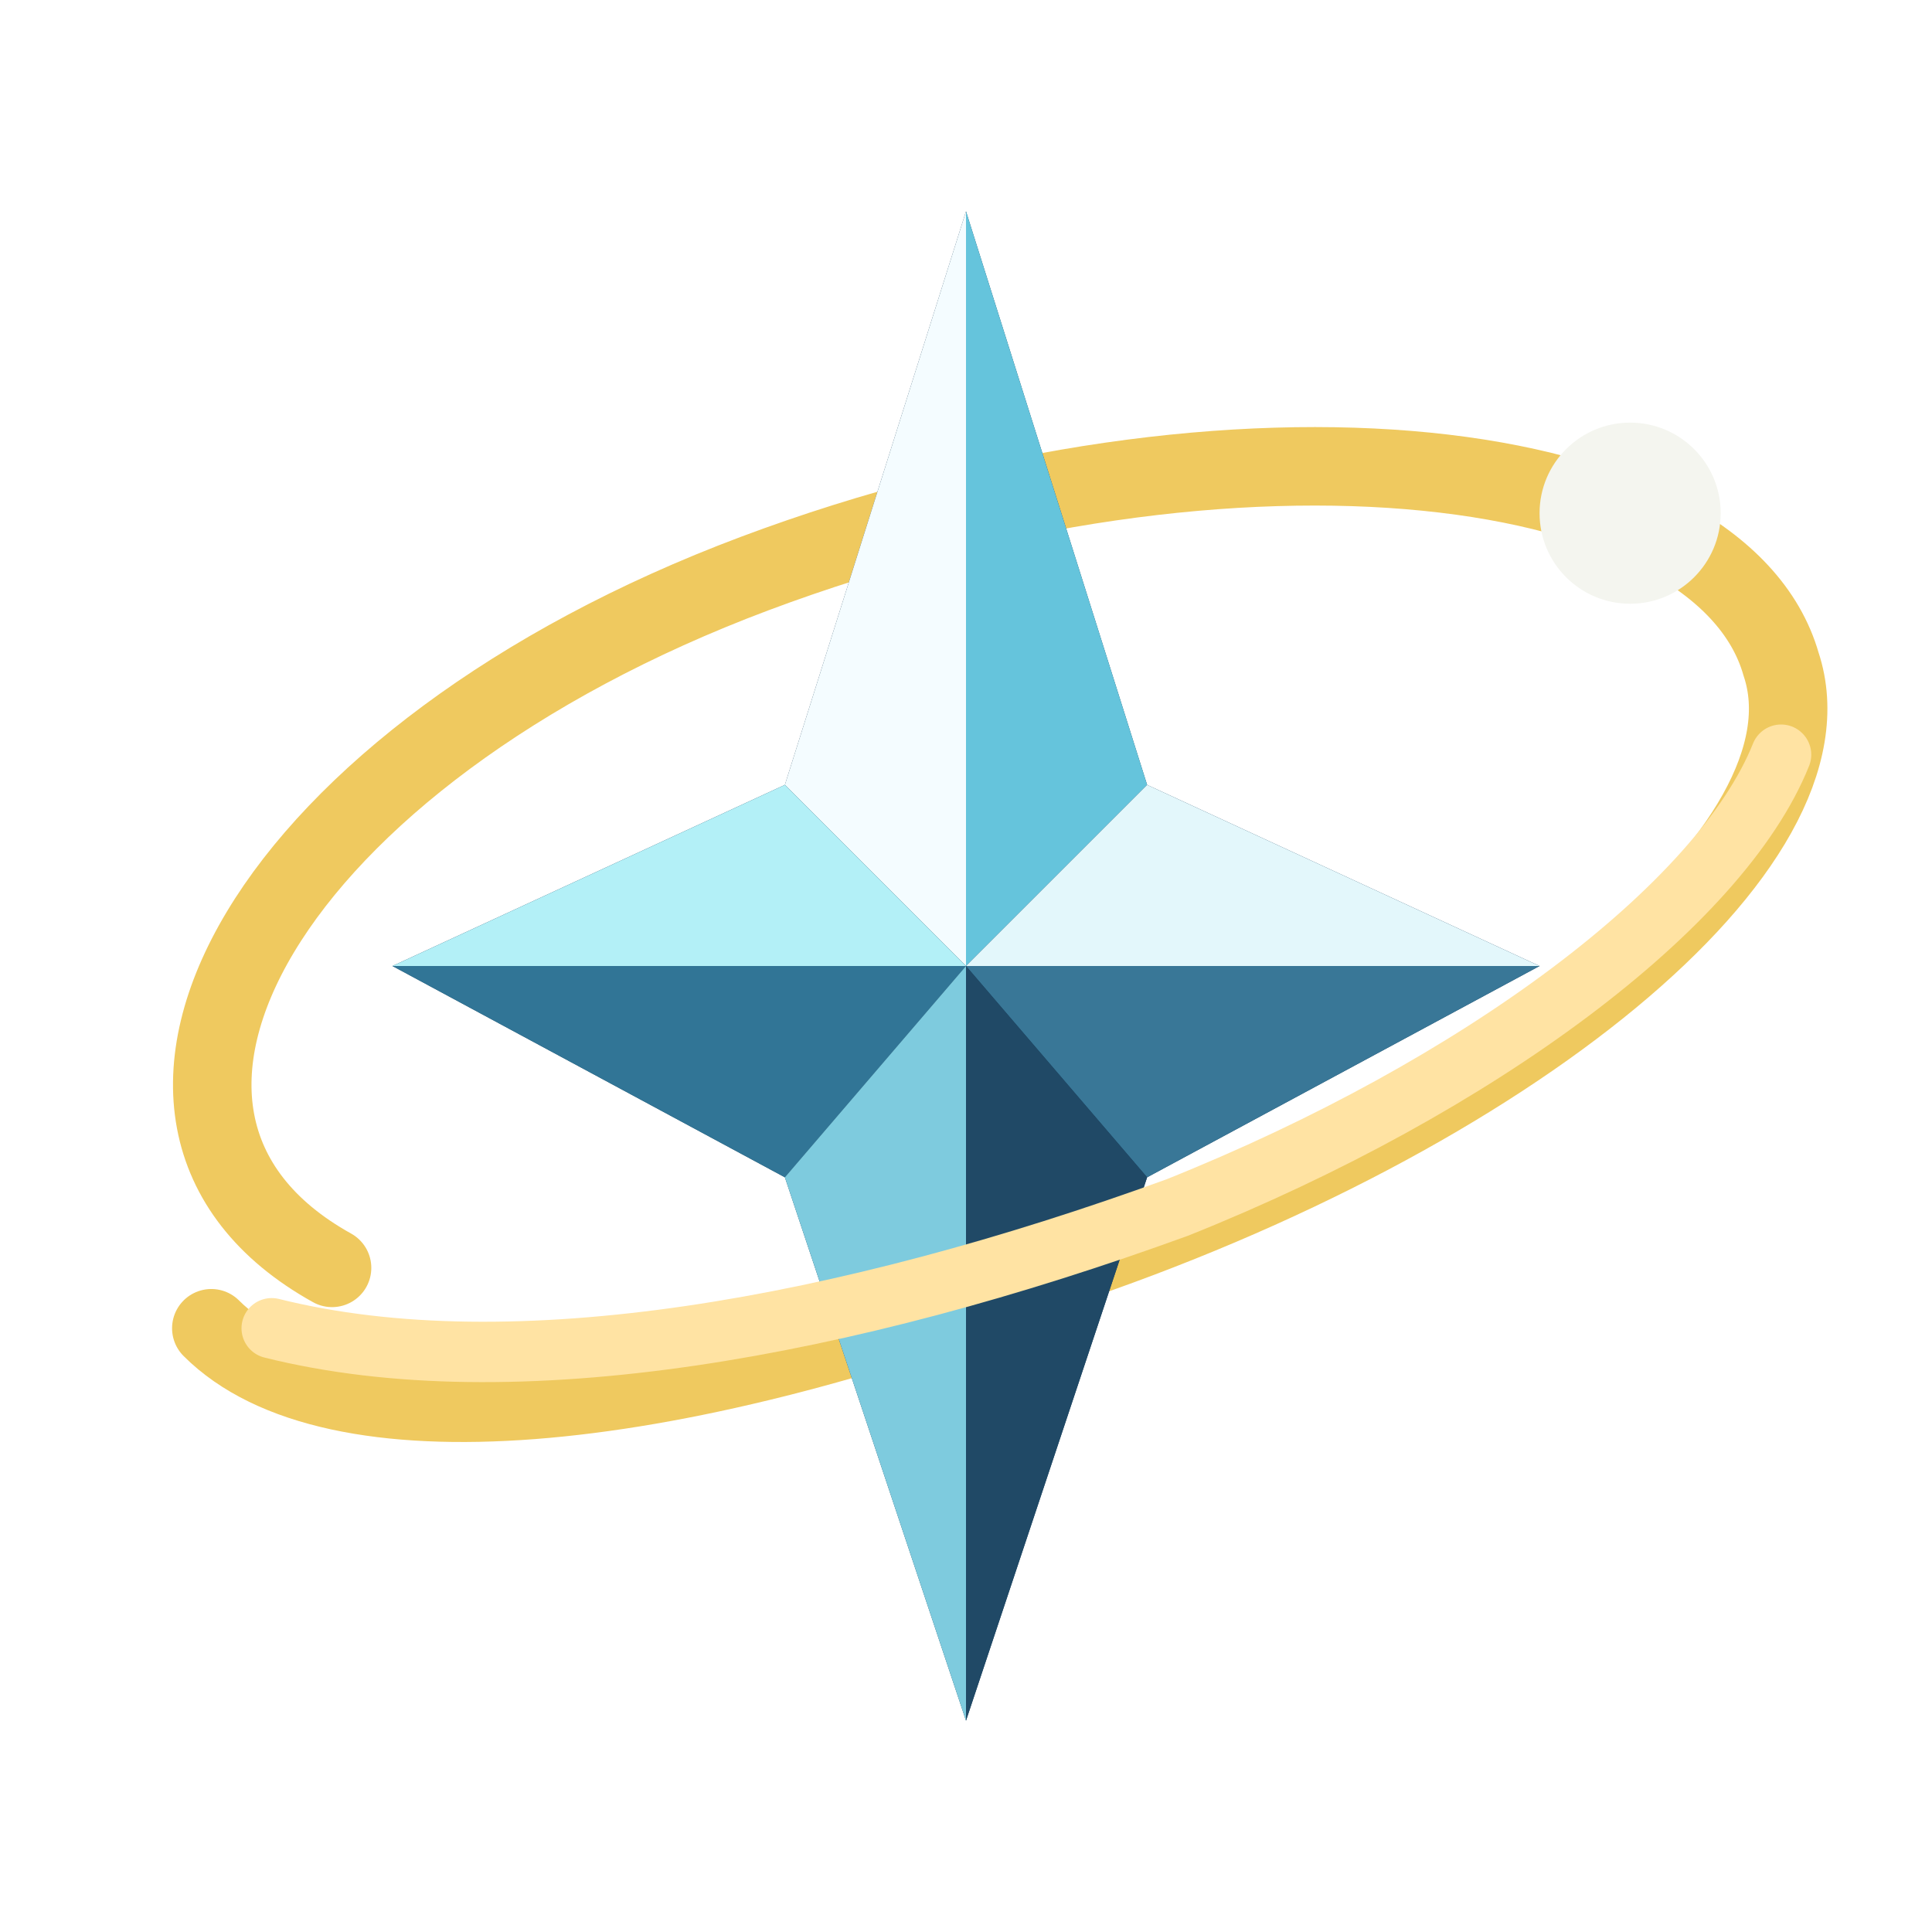
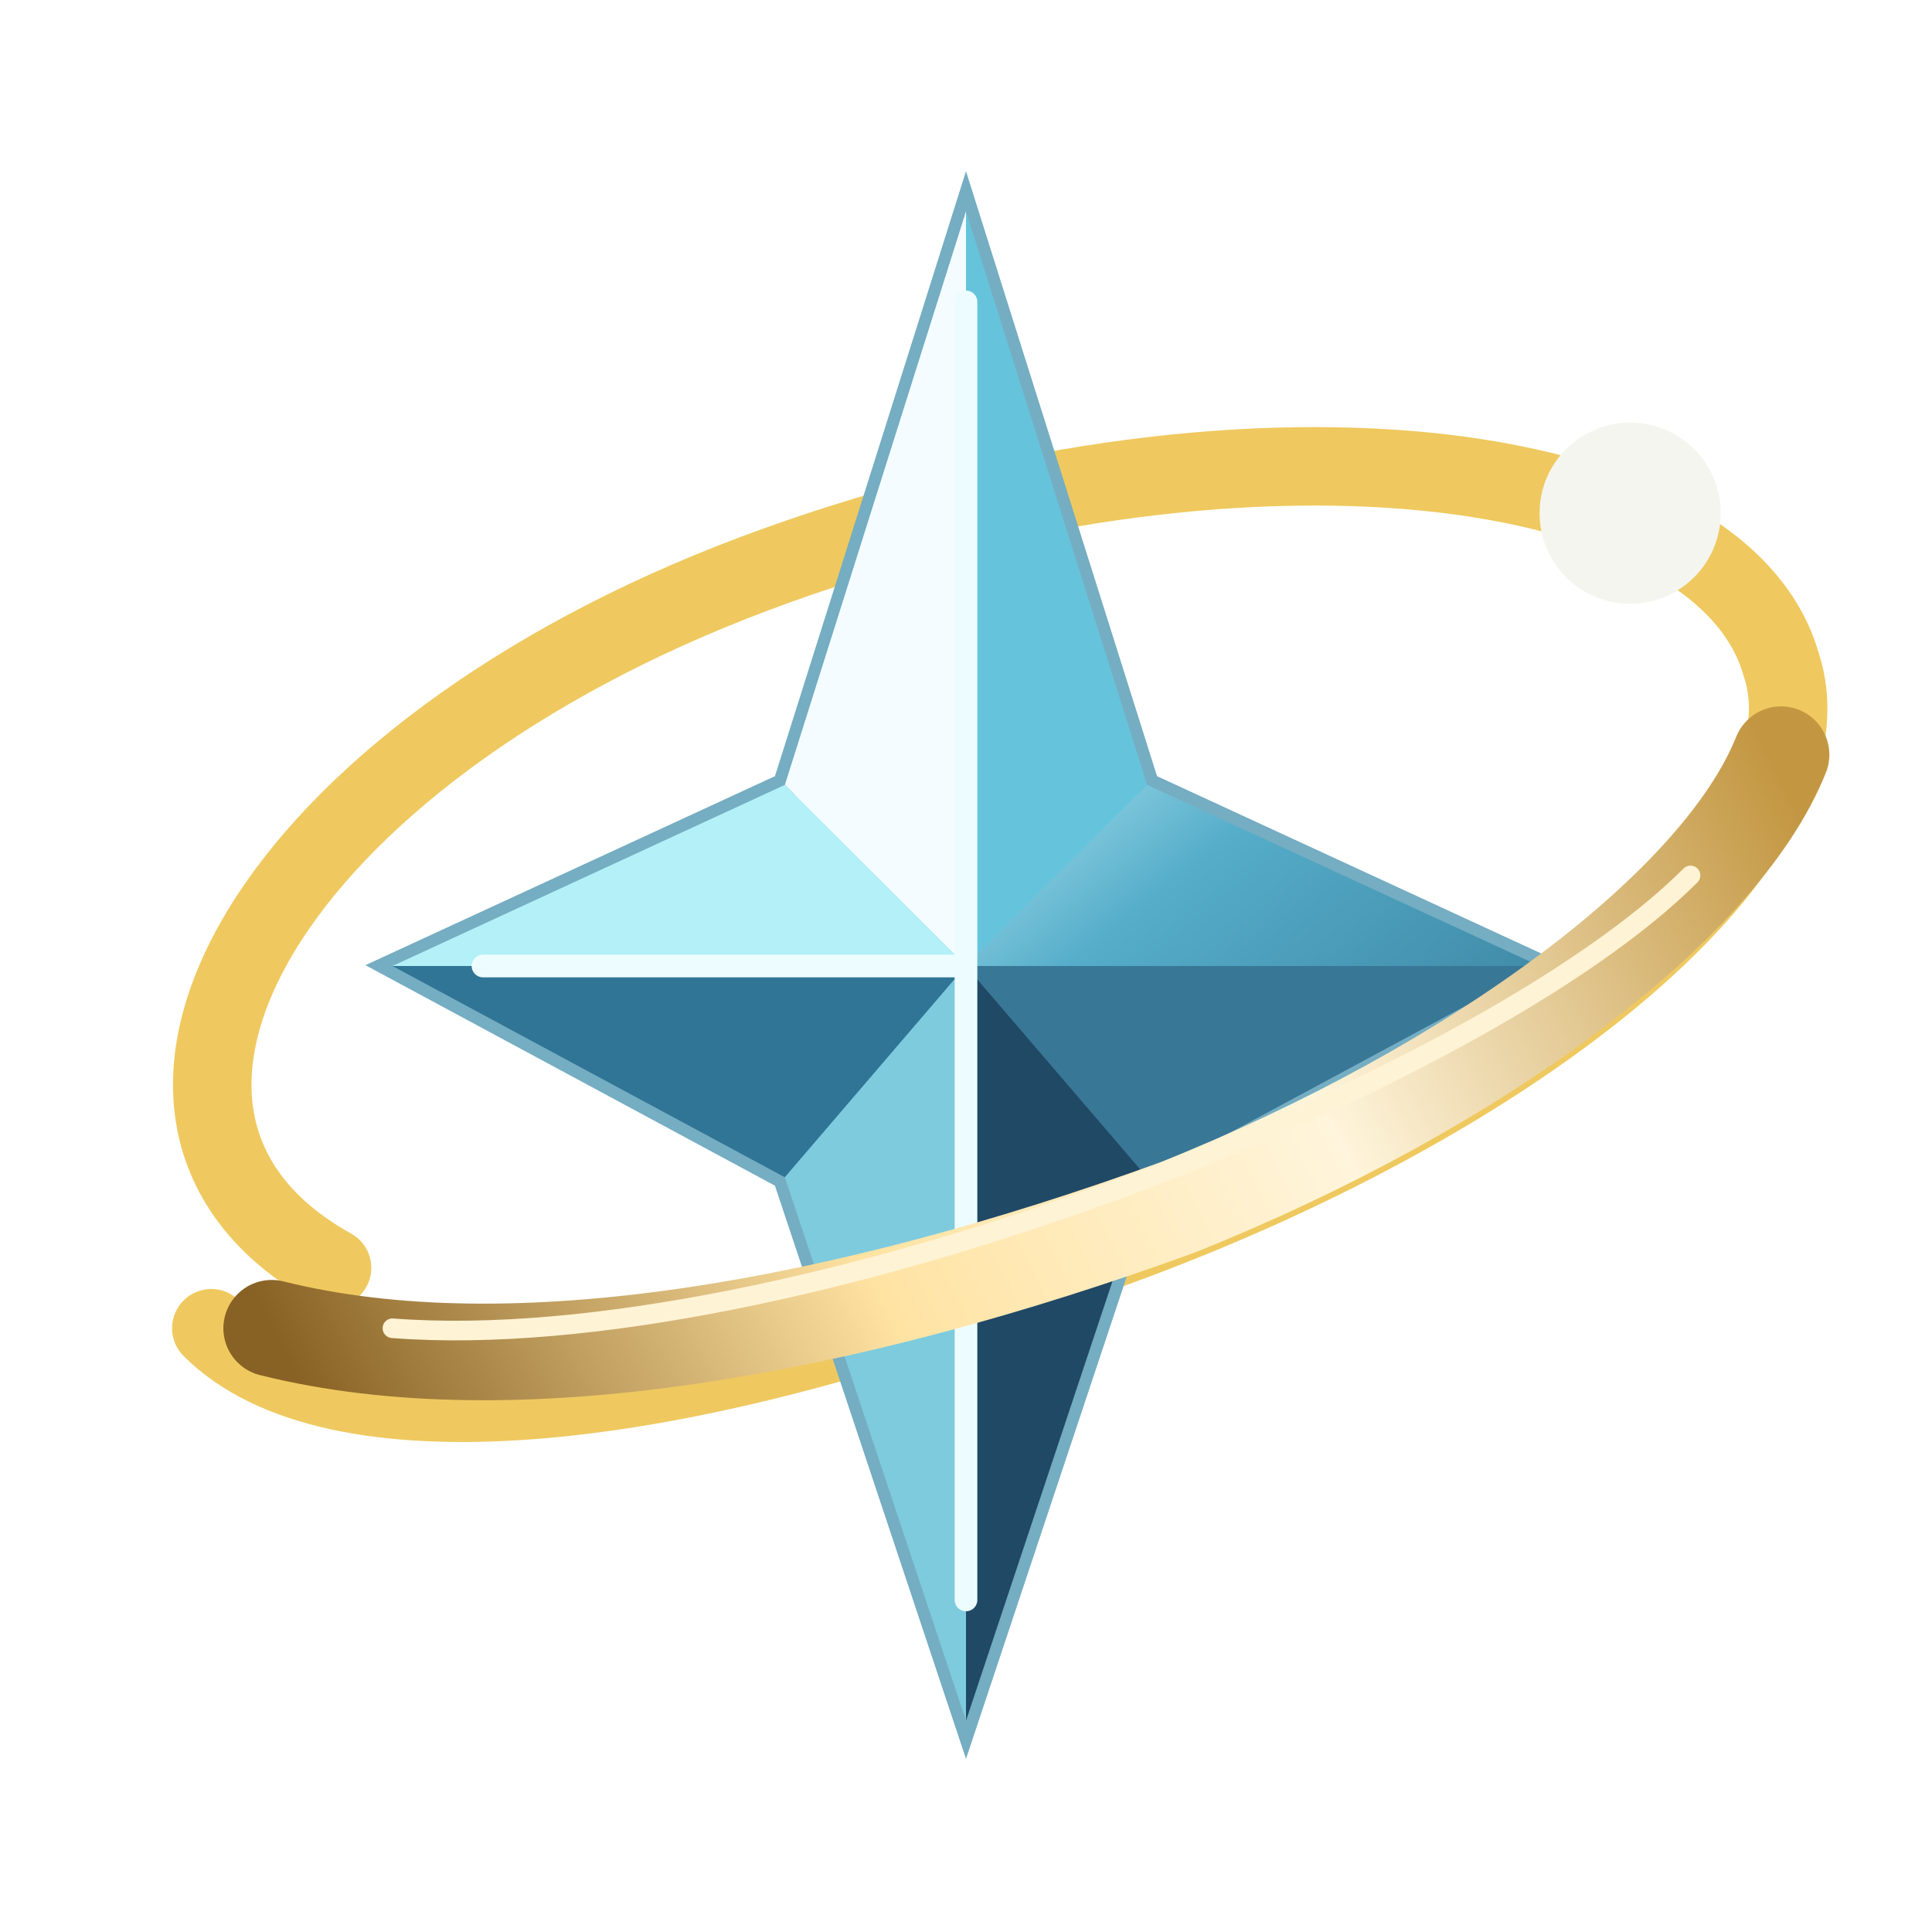
<svg xmlns="http://www.w3.org/2000/svg" viewBox="0 0 64 64" fill="none">
+   <defs>
+     <linearGradient id="metal" x1="13" y1="10" x2="49" y2="54" gradientUnits="userSpaceOnUse">
+       <stop stop-color="#fff" />
+       <stop offset=".38" stop-color="#c8f6ff" />
+       <stop offset=".55" stop-color="#55adc9" />
+       <stop offset="1" stop-color="#205775" />
+     </linearGradient>
+     <linearGradient id="orbit" x1="9" y1="44" x2="56" y2="20" gradientUnits="userSpaceOnUse">
+       <stop stop-color="#886224" />
+       <stop offset=".35" stop-color="#ffe3a3" />
+       <stop offset=".65" stop-color="#fff5dc" />
+       <stop offset="1" stop-color="#c39742" />
+     </linearGradient>
+   </defs>
  <path d="M11 42C2 37 9 25 25 19C41 13 57 15 59 22C61 28 50 37 35 42C22 47 11 48 7 44" stroke="#efc95f" stroke-width="2.6" stroke-linecap="round" />
-   <path d="M32 7L38 26L51 32L38 39L32 57L26 39L13 32L26 26Z" fill="#153c58" />
+   <path d="M32 7L38 26L51 32L38 39L32 57L26 39L13 32L26 26Z" fill="url(#metal)" stroke="#75adc2" stroke-width=".8" />
  <path d="M32 7L32 32L26 26Z" fill="#f4fcff" />
  <path d="M32 7L38 26L32 32Z" fill="#65c4dc" />
  <path d="M13 32L26 26L32 32Z" fill="#b3f0f7" />
-   <path d="M32 32L38 26L51 32Z" fill="#e3f7fb" />
+   <path d="M32 32L38 26L51 32Z" fill="url(#metal)" />
  <path d="M32 32L51 32L38 39Z" fill="#397797" />
  <path d="M13 32L32 32L26 39Z" fill="#317596" />
  <path d="M32 32L32 57L26 39Z" fill="#7ecbde" />
  <path d="M32 32L38 39L32 57Z" fill="#204966" />
-   <path d="M9 44C17 46 28 44 39 40C49 36 57 30 59 25" stroke="#ffe3a3" stroke-width="2" stroke-linecap="round" />
+   <path d="M32 10V32L16 32M32 32L32 53" stroke="#edfdff" stroke-width=".75" stroke-linecap="round" />
+   <path d="M9 44C17 46 28 44 39 40C49 36 57 30 59 25" stroke="url(#orbit)" stroke-width="3.2" stroke-linecap="round" />
+   <path d="M13 44C26 45 49 36 56 29" stroke="#fff3d5" stroke-width=".65" stroke-linecap="round" />
  <circle cx="54" cy="17" r="3" fill="#f4f5ef" />
</svg>
